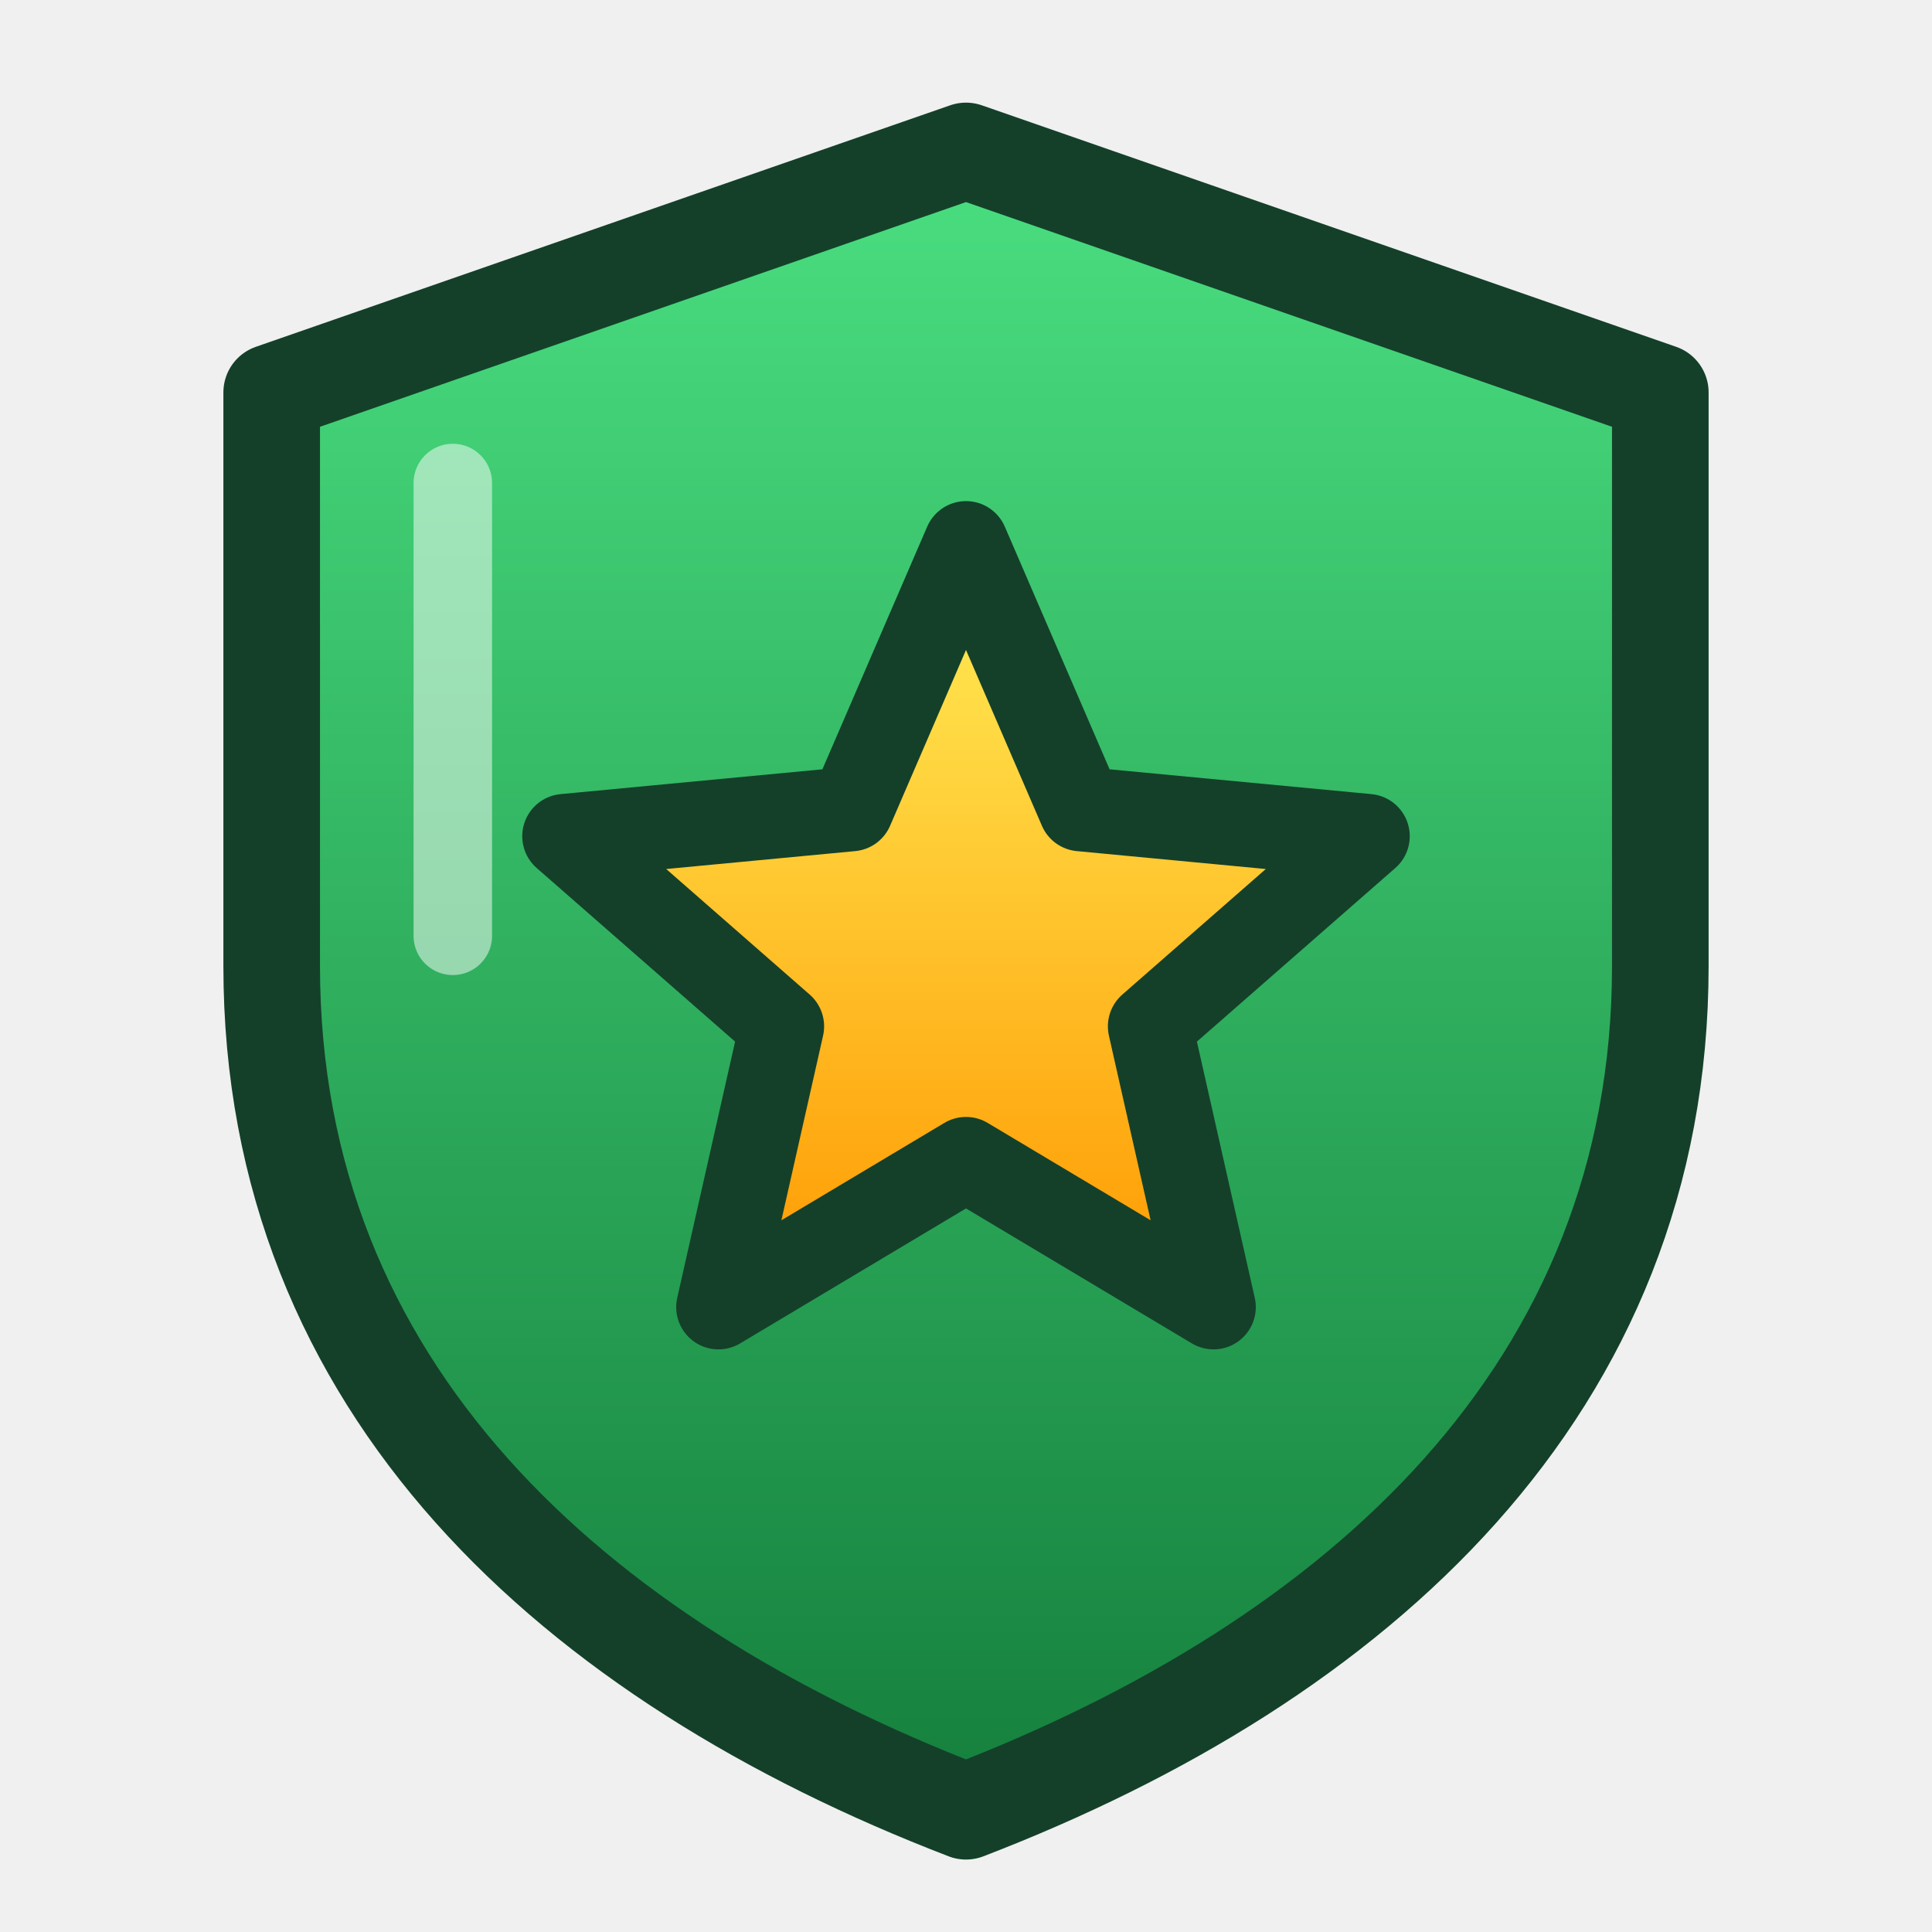
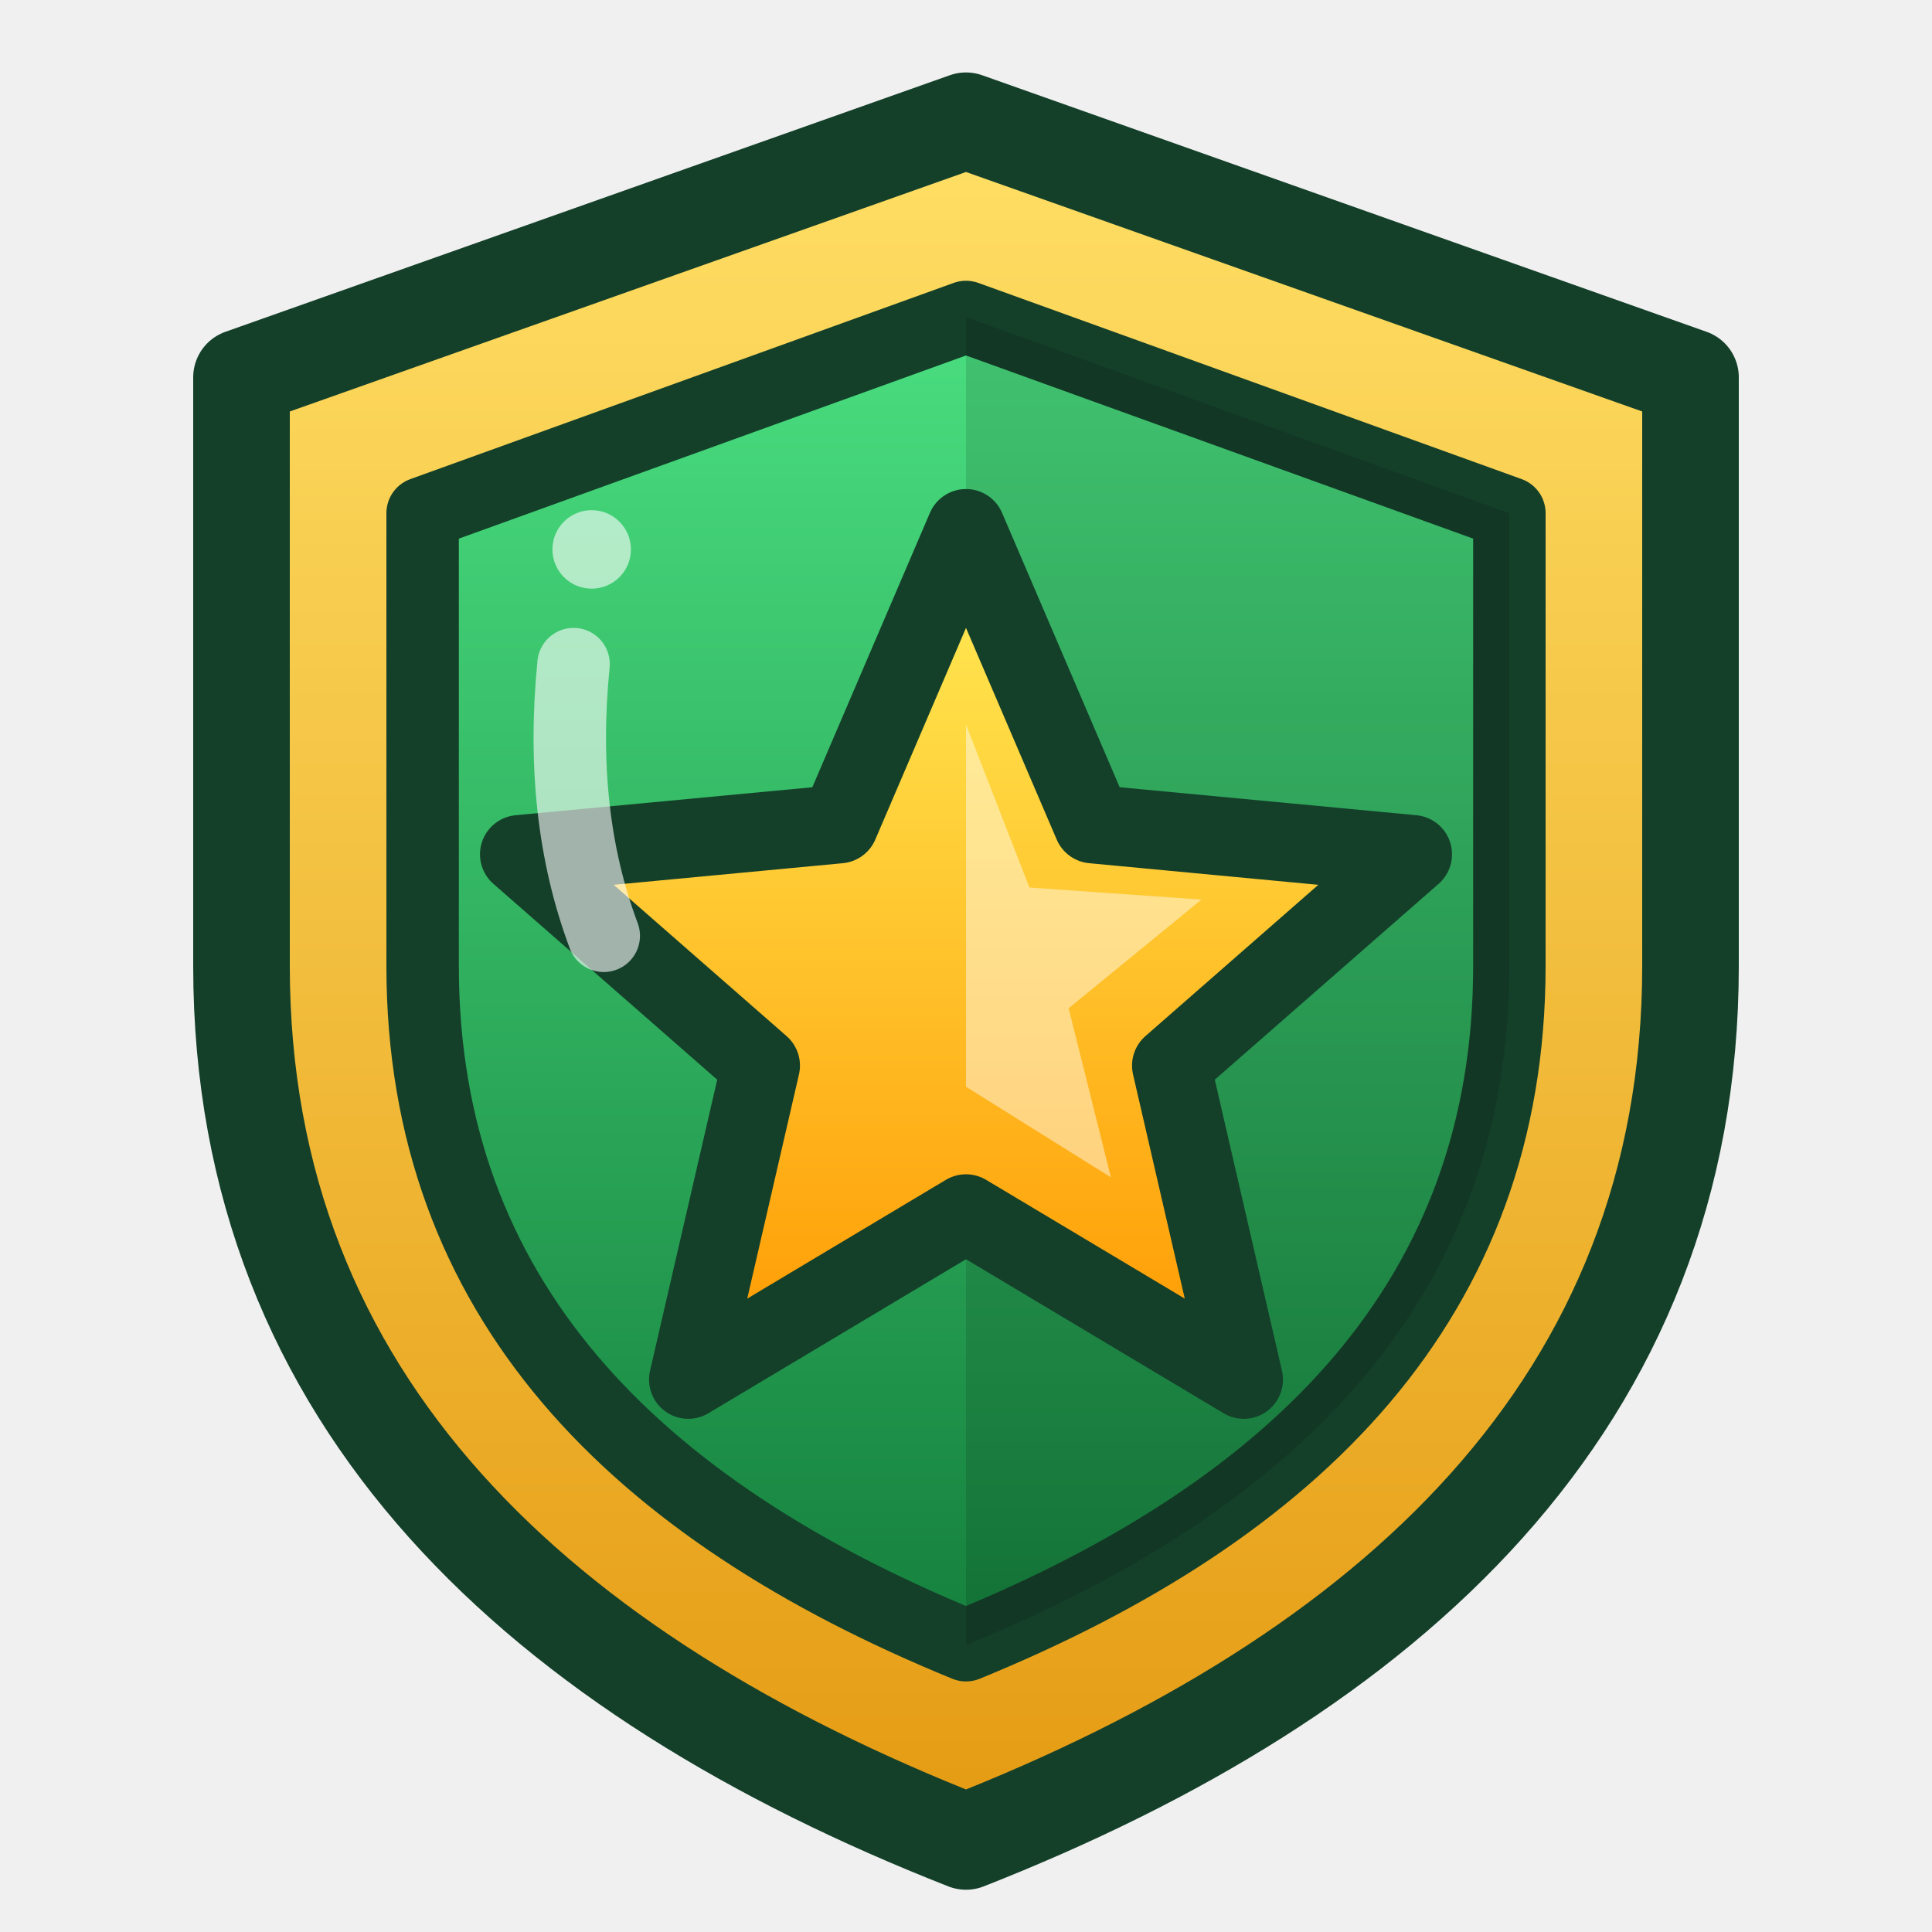
<svg xmlns="http://www.w3.org/2000/svg" viewBox="0 0 64 64" width="64" height="64">
  <defs>
    <linearGradient id="wins_50_g" x1="0" y1="0" x2="0" y2="1">
      <stop offset="0" stop-color="#4ADE80" />
      <stop offset="1" stop-color="#15803D" />
    </linearGradient>
    <linearGradient id="wins_50_s" x1="0" y1="0" x2="0" y2="1">
      <stop offset="0" stop-color="#FFEE58" />
      <stop offset="1" stop-color="#FF9800" />
    </linearGradient>
+     <linearGradient id="wins_50_r" x1="0" y1="0" x2="0" y2="1">
+       <stop offset="0" stop-color="#FFE066" />
+       <stop offset="1" stop-color="#E59A12" />
+     </linearGradient>
  </defs>
-   <path d="M32 5 L55 13 V32 C55 46 45 55 32 60 C19 55 9 46 9 32 V13 Z" fill="url(#wins_50_g)" stroke="#14402a" stroke-width="3.2" stroke-linejoin="round" stroke-linecap="round" />
-   <path d="M32.0 18.0 L35.8 26.8 L45.3 27.7 L38.1 34.0 L40.2 43.3 L32.0 38.4 L23.8 43.3 L25.9 34.0 L18.7 27.7 L28.2 26.8 Z" fill="url(#wins_50_s)" stroke="#14402a" stroke-width="2.8" stroke-linejoin="round" />
-   <path d="M15 16 L15 31" fill="none" stroke="#FFFFFF" stroke-opacity="0.5" stroke-width="2.6" stroke-linecap="round" />
+   <path d="M32 4 L56 12.5 V32 C56 46.5 46 55.5 32 61 C18 55.5 8 46.5 8 32 V12.5 Z" fill="url(#wins_50_r)" stroke="#14402a" stroke-width="3.2" stroke-linejoin="round" stroke-linecap="round" />
+   <path d="M32 10.5 L50 17 V32 C50 43 43 50 32 54.5 C21 50 14 43 14 32 V17 Z" fill="url(#wins_50_g)" stroke="#14402a" stroke-width="2.4" stroke-linejoin="round" />
+   <path d="M32 10.5 L50 17 V32 C50 43 43 50 32 54.5 Z" fill="#000000" fill-opacity="0.12" />
+   <path d="M32.0 17.5 L36.2 27.3 L46.8 28.3 L38.8 35.3 L41.2 45.7 L32.0 40.2 L22.8 45.7 L25.2 35.3 L17.2 28.3 L27.8 27.3 Z" fill="url(#wins_50_s)" stroke="#14402a" stroke-width="2.6" stroke-linejoin="round" />
+   <path d="M32.0 24 L34.1 29.4 L39.8 29.8 L35.4 33.4 L36.8 39 L32.0 36 Z" fill="#FFFFFF" fill-opacity="0.45" />
+   <path d="M19 22 Q18.5 27 20 31" fill="none" stroke="#FFFFFF" stroke-opacity="0.6" stroke-width="2.4" stroke-linecap="round" />
+   <circle cx="19.6" cy="18.2" r="1.3" fill="#FFFFFF" fill-opacity="0.6" />
</svg>
